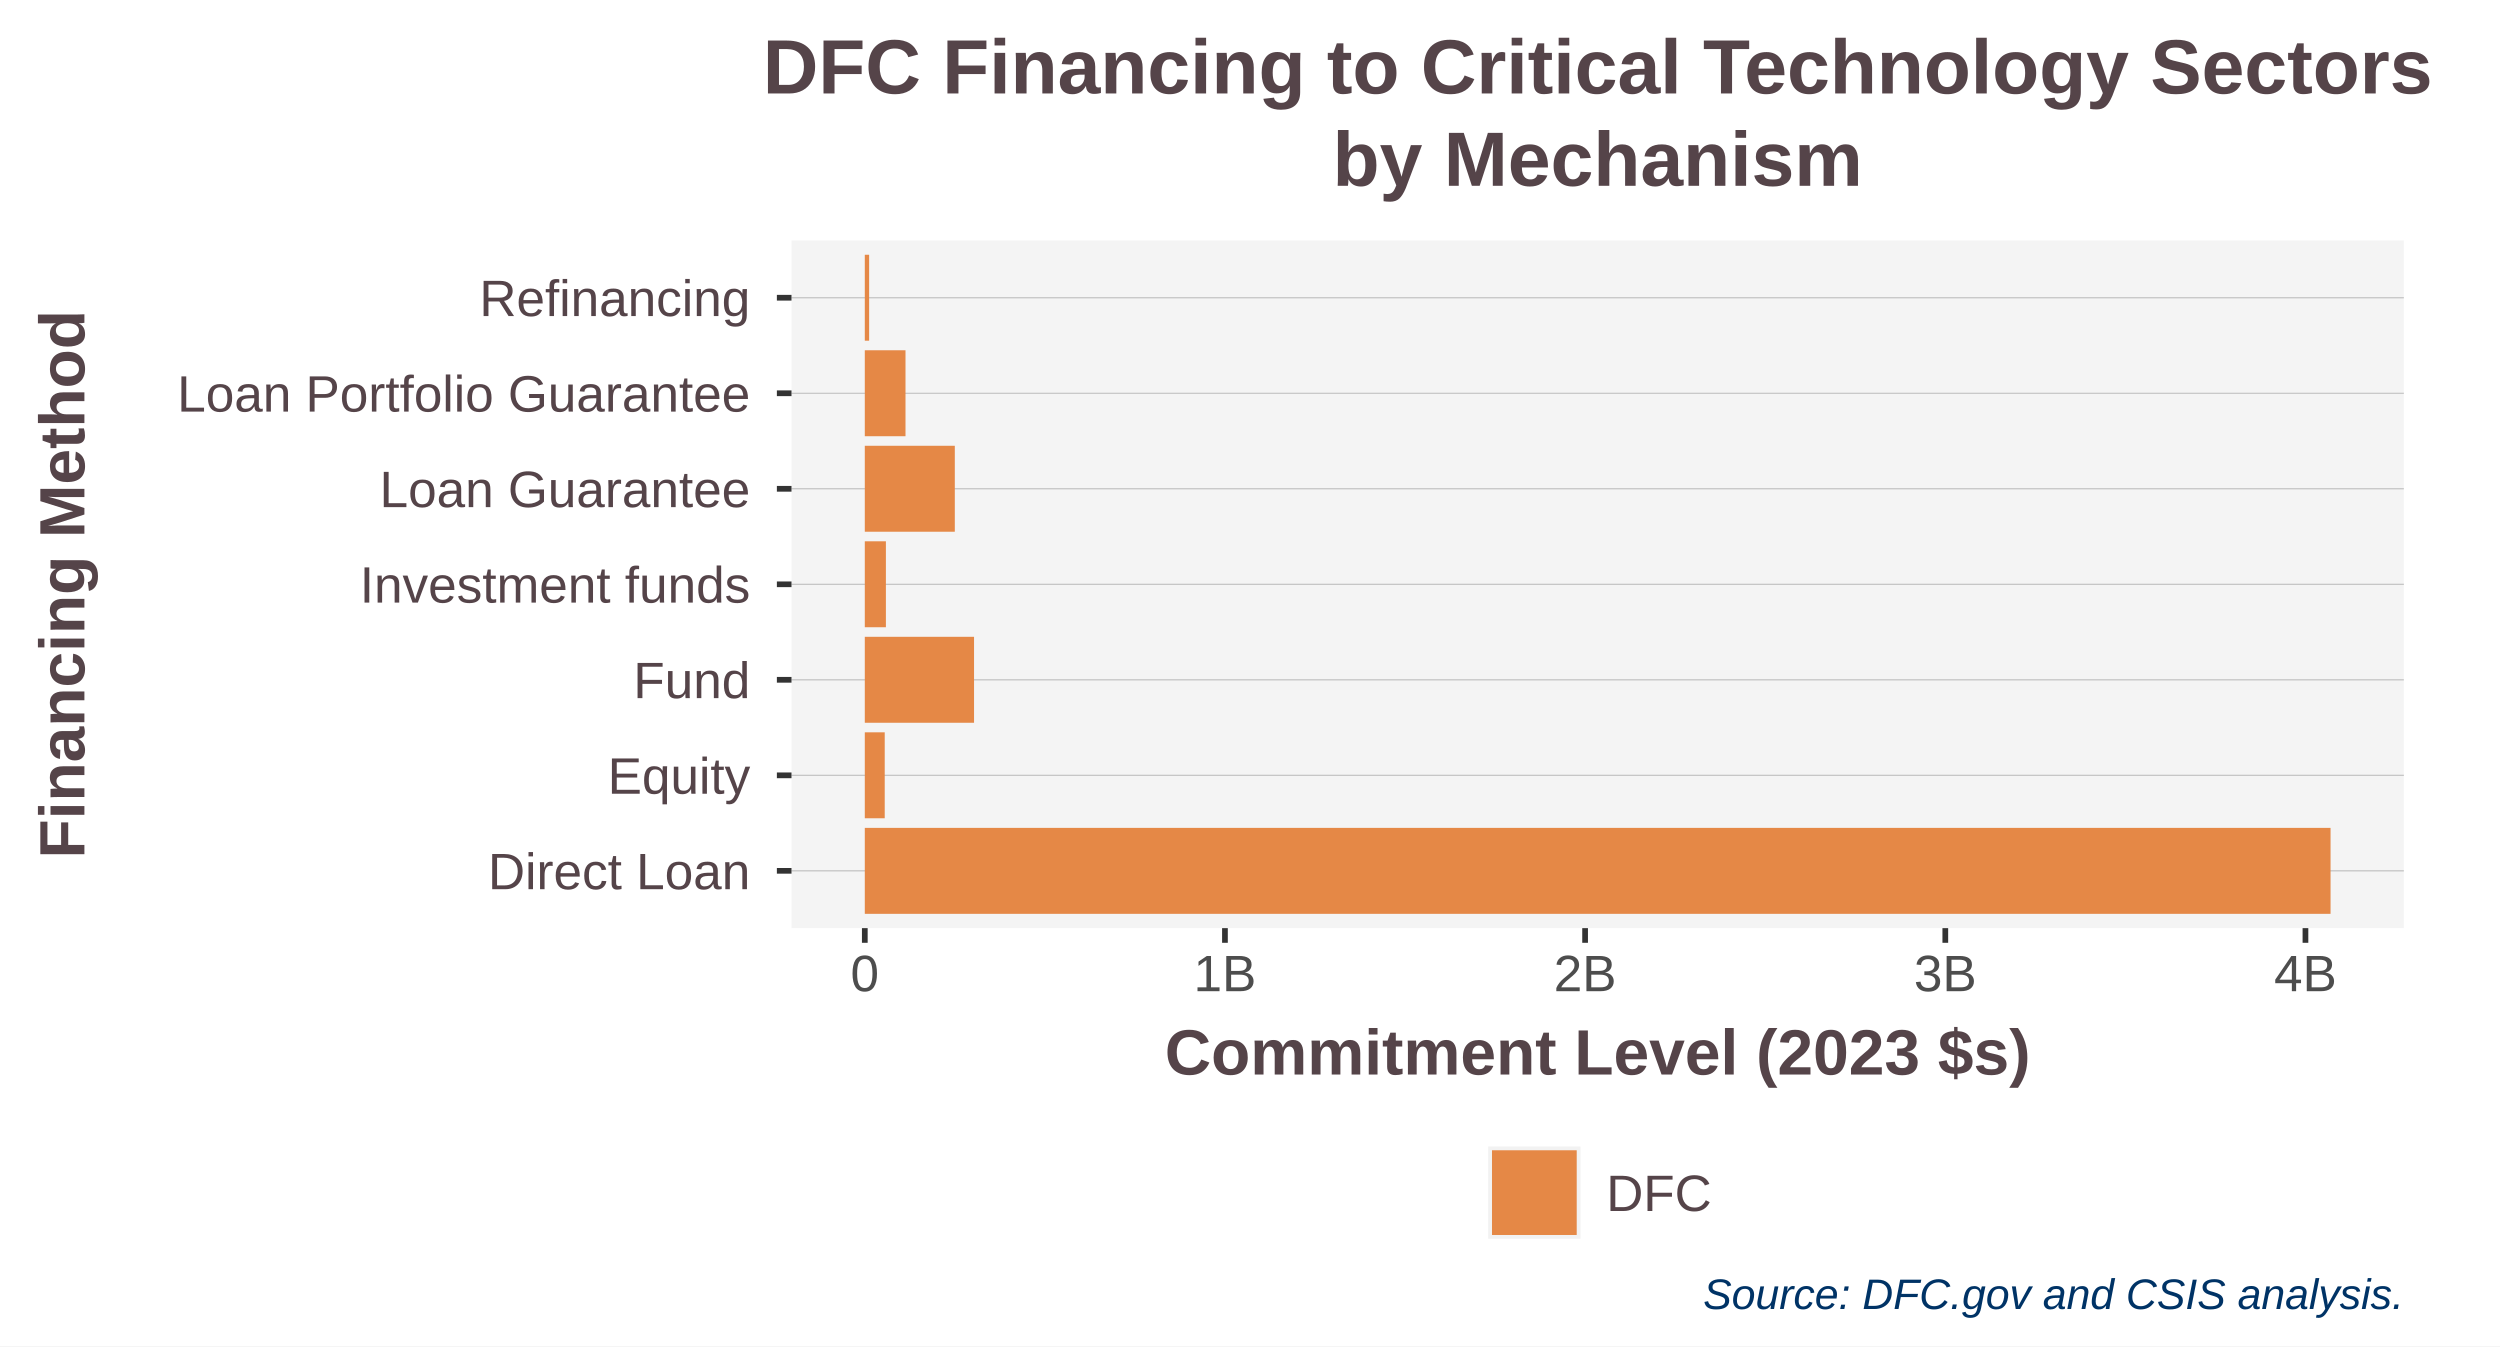
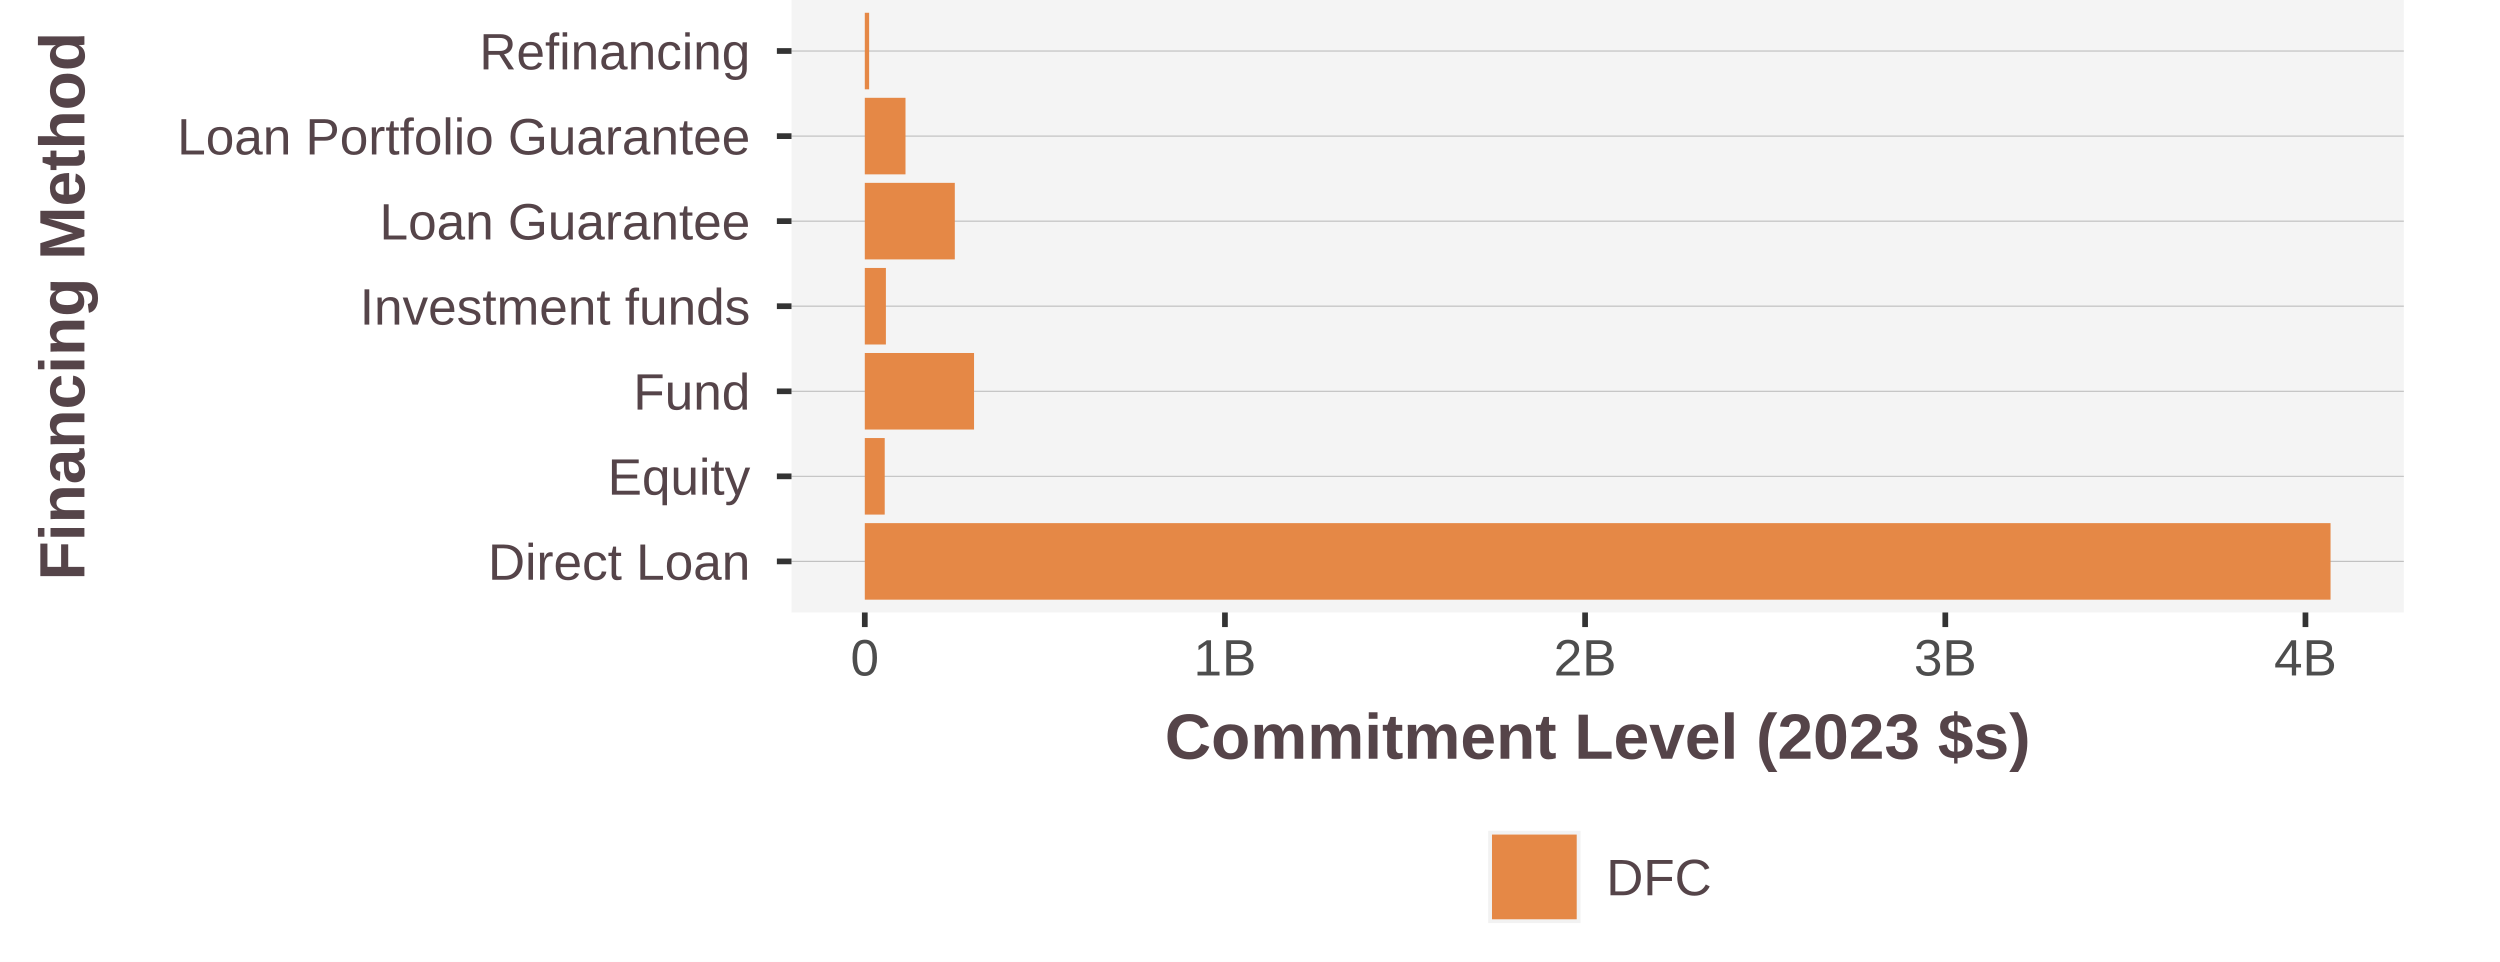
- <svg xmlns="http://www.w3.org/2000/svg" class="svglite" width="468.00pt" height="252.00pt" viewBox="0 0 468.00 252.00">
+ <svg xmlns="http://www.w3.org/2000/svg" class="svglite" width="468.00pt" height="180.00pt" viewBox="0 0 468.00 180.00">
  <defs>
    <style type="text/css">
    .svglite line, .svglite polyline, .svglite polygon, .svglite path, .svglite rect, .svglite circle {
      fill: none;
      stroke: #000000;
      stroke-linecap: round;
      stroke-linejoin: round;
      stroke-miterlimit: 10.00;
    }
    .svglite text {
      white-space: pre;
    }
  </style>
  </defs>
  <rect width="100%" height="100%" style="stroke: none; fill: #FFFFFF;" />
  <defs>
-     <clipPath id="cpMC4wMHw0NjguMDB8MC4wMHwyNTIuMDA=">
-       <rect x="0.00" y="0.00" width="468.00" height="252.00" />
+     <clipPath id="cpMC4wMHw0NjguMDB8MC4wMHwxODAuMDA=">
+       <rect x="0.00" y="0.00" width="468.00" height="180.00" />
    </clipPath>
  </defs>
-   <g clip-path="url(#cpMC4wMHw0NjguMDB8MC4wMHwyNTIuMDA=)">
-     <rect x="0.00" y="0.00" width="468.00" height="252.00" style="stroke-width: 1.07; stroke: #FFFFFF; fill: #FFFFFF;" />
+   <g clip-path="url(#cpMC4wMHw0NjguMDB8MC4wMHwxODAuMDA=)">
+     <rect x="0.00" y="0.00" width="468.00" height="180.00" style="stroke-width: 1.07; stroke: #FFFFFF; fill: #FFFFFF;" />
  </g>
  <defs>
-     <clipPath id="cpMTQ4LjE3fDQ1MC4wMHw0NS4wMXwxNzMuNzU=">
-       <rect x="148.17" y="45.01" width="301.83" height="128.74" />
+     <clipPath id="cpMTQ4LjE3fDQ1MC4wMHwwLjAwfDExNC42NQ==">
+       <rect x="148.17" y="0.00" width="301.83" height="114.65" />
    </clipPath>
  </defs>
-   <g clip-path="url(#cpMTQ4LjE3fDQ1MC4wMHw0NS4wMXwxNzMuNzU=)">
-     <rect x="148.17" y="45.01" width="301.83" height="128.74" style="stroke-width: 1.07; stroke: none; fill: #F4F4F4;" />
-     <polyline points="148.17,163.02 450.00,163.02 " style="stroke-width: 0.21; stroke: #BEBEBE; stroke-linecap: butt;" />
-     <polyline points="148.17,145.14 450.00,145.14 " style="stroke-width: 0.21; stroke: #BEBEBE; stroke-linecap: butt;" />
-     <polyline points="148.17,127.26 450.00,127.26 " style="stroke-width: 0.21; stroke: #BEBEBE; stroke-linecap: butt;" />
-     <polyline points="148.17,109.38 450.00,109.38 " style="stroke-width: 0.21; stroke: #BEBEBE; stroke-linecap: butt;" />
-     <polyline points="148.17,91.50 450.00,91.50 " style="stroke-width: 0.21; stroke: #BEBEBE; stroke-linecap: butt;" />
-     <polyline points="148.17,73.62 450.00,73.62 " style="stroke-width: 0.21; stroke: #BEBEBE; stroke-linecap: butt;" />
-     <polyline points="148.17,55.74 450.00,55.74 " style="stroke-width: 0.21; stroke: #BEBEBE; stroke-linecap: butt;" />
-     <rect x="161.89" y="154.98" width="274.39" height="16.09" style="stroke-width: 1.07; stroke: none; stroke-linecap: butt; stroke-linejoin: miter; fill: #E58846;" />
-     <rect x="161.89" y="137.09" width="3.73" height="16.09" style="stroke-width: 1.07; stroke: none; stroke-linecap: butt; stroke-linejoin: miter; fill: #E58846;" />
-     <rect x="161.89" y="119.21" width="20.45" height="16.09" style="stroke-width: 1.07; stroke: none; stroke-linecap: butt; stroke-linejoin: miter; fill: #E58846;" />
-     <rect x="161.89" y="101.33" width="3.95" height="16.09" style="stroke-width: 1.07; stroke: none; stroke-linecap: butt; stroke-linejoin: miter; fill: #E58846;" />
-     <rect x="161.89" y="83.45" width="16.85" height="16.09" style="stroke-width: 1.07; stroke: none; stroke-linecap: butt; stroke-linejoin: miter; fill: #E58846;" />
-     <rect x="161.89" y="65.57" width="7.62" height="16.09" style="stroke-width: 1.07; stroke: none; stroke-linecap: butt; stroke-linejoin: miter; fill: #E58846;" />
-     <rect x="161.89" y="47.69" width="0.81" height="16.09" style="stroke-width: 1.07; stroke: none; stroke-linecap: butt; stroke-linejoin: miter; fill: #E58846;" />
+   <g clip-path="url(#cpMTQ4LjE3fDQ1MC4wMHwwLjAwfDExNC42NQ==)">
+     <rect x="148.17" y="0.00" width="301.83" height="114.65" style="stroke-width: 1.07; stroke: none; fill: #F4F4F4;" />
+     <polyline points="148.17,105.09 450.00,105.09 " style="stroke-width: 0.21; stroke: #BEBEBE; stroke-linecap: butt;" />
+     <polyline points="148.17,89.17 450.00,89.17 " style="stroke-width: 0.21; stroke: #BEBEBE; stroke-linecap: butt;" />
+     <polyline points="148.17,73.25 450.00,73.25 " style="stroke-width: 0.21; stroke: #BEBEBE; stroke-linecap: butt;" />
+     <polyline points="148.17,57.32 450.00,57.32 " style="stroke-width: 0.21; stroke: #BEBEBE; stroke-linecap: butt;" />
+     <polyline points="148.17,41.40 450.00,41.40 " style="stroke-width: 0.21; stroke: #BEBEBE; stroke-linecap: butt;" />
+     <polyline points="148.17,25.48 450.00,25.48 " style="stroke-width: 0.21; stroke: #BEBEBE; stroke-linecap: butt;" />
+     <polyline points="148.17,9.55 450.00,9.55 " style="stroke-width: 0.21; stroke: #BEBEBE; stroke-linecap: butt;" />
+     <rect x="161.89" y="97.93" width="274.39" height="14.33" style="stroke-width: 1.07; stroke: none; stroke-linecap: butt; stroke-linejoin: miter; fill: #E58846;" />
+     <rect x="161.89" y="82.00" width="3.73" height="14.33" style="stroke-width: 1.07; stroke: none; stroke-linecap: butt; stroke-linejoin: miter; fill: #E58846;" />
+     <rect x="161.89" y="66.08" width="20.45" height="14.33" style="stroke-width: 1.07; stroke: none; stroke-linecap: butt; stroke-linejoin: miter; fill: #E58846;" />
+     <rect x="161.89" y="50.16" width="3.95" height="14.33" style="stroke-width: 1.07; stroke: none; stroke-linecap: butt; stroke-linejoin: miter; fill: #E58846;" />
+     <rect x="161.89" y="34.23" width="16.85" height="14.33" style="stroke-width: 1.07; stroke: none; stroke-linecap: butt; stroke-linejoin: miter; fill: #E58846;" />
+     <rect x="161.89" y="18.31" width="7.62" height="14.33" style="stroke-width: 1.07; stroke: none; stroke-linecap: butt; stroke-linejoin: miter; fill: #E58846;" />
+     <rect x="161.89" y="2.39" width="0.81" height="14.33" style="stroke-width: 1.07; stroke: none; stroke-linecap: butt; stroke-linejoin: miter; fill: #E58846;" />
  </g>
-   <g clip-path="url(#cpMC4wMHw0NjguMDB8MC4wMHwyNTIuMDA=)">
-     <text x="140.45" y="166.46" text-anchor="end" style="font-size: 9.60px;fill: #554449; font-family: &quot;Arial&quot;;" textLength="49.05px" lengthAdjust="spacingAndGlyphs">Direct Loan</text>
-     <text x="140.45" y="148.58" text-anchor="end" style="font-size: 9.60px;fill: #554449; font-family: &quot;Arial&quot;;" textLength="26.65px" lengthAdjust="spacingAndGlyphs">Equity</text>
-     <text x="140.45" y="130.69" text-anchor="end" style="font-size: 9.60px;fill: #554449; font-family: &quot;Arial&quot;;" textLength="21.87px" lengthAdjust="spacingAndGlyphs">Fund</text>
-     <text x="140.45" y="112.81" text-anchor="end" style="font-size: 9.60px;fill: #554449; font-family: &quot;Arial&quot;;" textLength="73.04px" lengthAdjust="spacingAndGlyphs">Investment funds</text>
-     <text x="140.45" y="94.93" text-anchor="end" style="font-size: 9.60px;fill: #554449; font-family: &quot;Arial&quot;;" textLength="69.34px" lengthAdjust="spacingAndGlyphs">Loan Guarantee</text>
-     <text x="140.45" y="77.05" text-anchor="end" style="font-size: 9.60px;fill: #554449; font-family: &quot;Arial&quot;;" textLength="107.19px" lengthAdjust="spacingAndGlyphs">Loan Portfolio Guarantee</text>
-     <text x="140.45" y="59.17" text-anchor="end" style="font-size: 9.60px;fill: #554449; font-family: &quot;Arial&quot;;" textLength="50.66px" lengthAdjust="spacingAndGlyphs">Refinancing</text>
-     <polyline points="145.43,163.02 148.17,163.02 " style="stroke-width: 1.07; stroke: #333333; stroke-linecap: butt;" />
-     <polyline points="145.43,145.14 148.17,145.14 " style="stroke-width: 1.07; stroke: #333333; stroke-linecap: butt;" />
-     <polyline points="145.43,127.26 148.17,127.26 " style="stroke-width: 1.07; stroke: #333333; stroke-linecap: butt;" />
-     <polyline points="145.43,109.38 148.17,109.38 " style="stroke-width: 1.07; stroke: #333333; stroke-linecap: butt;" />
-     <polyline points="145.43,91.50 148.17,91.50 " style="stroke-width: 1.07; stroke: #333333; stroke-linecap: butt;" />
-     <polyline points="145.43,73.62 148.17,73.62 " style="stroke-width: 1.07; stroke: #333333; stroke-linecap: butt;" />
-     <polyline points="145.43,55.74 148.17,55.74 " style="stroke-width: 1.07; stroke: #333333; stroke-linecap: butt;" />
-     <polyline points="161.89,176.49 161.89,173.75 " style="stroke-width: 1.07; stroke: #333333; stroke-linecap: butt;" />
-     <polyline points="229.31,176.49 229.31,173.75 " style="stroke-width: 1.07; stroke: #333333; stroke-linecap: butt;" />
-     <polyline points="296.73,176.49 296.73,173.75 " style="stroke-width: 1.07; stroke: #333333; stroke-linecap: butt;" />
-     <polyline points="364.16,176.49 364.16,173.75 " style="stroke-width: 1.07; stroke: #333333; stroke-linecap: butt;" />
-     <polyline points="431.58,176.49 431.58,173.75 " style="stroke-width: 1.07; stroke: #333333; stroke-linecap: butt;" />
-     <text x="161.89" y="185.55" text-anchor="middle" style="font-size: 9.60px;fill: #4D4D4D; font-family: &quot;Arial&quot;;" textLength="5.34px" lengthAdjust="spacingAndGlyphs">0</text>
-     <text x="229.31" y="185.55" text-anchor="middle" style="font-size: 9.60px;fill: #4D4D4D; font-family: &quot;Arial&quot;;" textLength="11.73px" lengthAdjust="spacingAndGlyphs">1B</text>
-     <text x="296.73" y="185.55" text-anchor="middle" style="font-size: 9.60px;fill: #4D4D4D; font-family: &quot;Arial&quot;;" textLength="11.73px" lengthAdjust="spacingAndGlyphs">2B</text>
-     <text x="364.16" y="185.55" text-anchor="middle" style="font-size: 9.60px;fill: #4D4D4D; font-family: &quot;Arial&quot;;" textLength="11.73px" lengthAdjust="spacingAndGlyphs">3B</text>
-     <text x="431.58" y="185.55" text-anchor="middle" style="font-size: 9.60px;fill: #4D4D4D; font-family: &quot;Arial&quot;;" textLength="11.73px" lengthAdjust="spacingAndGlyphs">4B</text>
-     <text x="299.08" y="201.15" text-anchor="middle" style="font-size: 12.00px; font-weight: bold;fill: #554449; font-family: &quot;Arial&quot;;" textLength="162.06px" lengthAdjust="spacingAndGlyphs">Commitment Level (2023 $s)</text>
-     <text transform="translate(15.80,109.38) rotate(-90)" text-anchor="middle" style="font-size: 12.00px; font-weight: bold;fill: #554449; font-family: &quot;Arial&quot;;" textLength="102.66px" lengthAdjust="spacingAndGlyphs">Financing Method</text>
-     <rect x="275.76" y="214.62" width="46.65" height="17.28" style="stroke-width: 1.07; stroke: none; fill: #FFFFFF;" />
-     <rect x="278.59" y="214.62" width="17.28" height="17.28" style="stroke-width: 1.07; stroke: none; fill: #F2F2F2;" />
-     <rect x="279.30" y="215.33" width="15.86" height="15.86" style="stroke-width: 1.07; stroke: none; stroke-linecap: butt; stroke-linejoin: miter; fill: #E58846;" />
-     <text x="300.70" y="226.70" style="font-size: 9.60px;fill: #554449; font-family: &quot;Arial&quot;;" textLength="19.71px" lengthAdjust="spacingAndGlyphs">DFC</text>
-     <text x="299.08" y="17.50" text-anchor="middle" style="font-size: 14.40px; font-weight: bold;fill: #554449; font-family: &quot;Arial&quot;;" textLength="312.41px" lengthAdjust="spacingAndGlyphs">DFC Financing to Critical Technology Sectors</text>
-     <text x="299.08" y="34.78" text-anchor="middle" style="font-size: 14.40px; font-weight: bold;fill: #554449; font-family: &quot;Arial&quot;;" textLength="99.18px" lengthAdjust="spacingAndGlyphs">by Mechanism</text>
-     <text x="450.00" y="245.05" text-anchor="end" style="font-size: 8.00px; font-style: italic;fill: #003366; font-family: &quot;Arial&quot;;" textLength="133.42px" lengthAdjust="spacingAndGlyphs">Source:  DFC.gov and CSIS analysis.</text>
+   <g clip-path="url(#cpMC4wMHw0NjguMDB8MC4wMHwxODAuMDA=)">
+     <text x="140.45" y="108.53" text-anchor="end" style="font-size: 9.60px;fill: #554449; font-family: &quot;Arial&quot;;" textLength="49.05px" lengthAdjust="spacingAndGlyphs">Direct Loan</text>
+     <text x="140.45" y="92.60" text-anchor="end" style="font-size: 9.60px;fill: #554449; font-family: &quot;Arial&quot;;" textLength="26.65px" lengthAdjust="spacingAndGlyphs">Equity</text>
+     <text x="140.45" y="76.68" text-anchor="end" style="font-size: 9.60px;fill: #554449; font-family: &quot;Arial&quot;;" textLength="21.87px" lengthAdjust="spacingAndGlyphs">Fund</text>
+     <text x="140.45" y="60.76" text-anchor="end" style="font-size: 9.60px;fill: #554449; font-family: &quot;Arial&quot;;" textLength="73.04px" lengthAdjust="spacingAndGlyphs">Investment funds</text>
+     <text x="140.45" y="44.83" text-anchor="end" style="font-size: 9.60px;fill: #554449; font-family: &quot;Arial&quot;;" textLength="69.34px" lengthAdjust="spacingAndGlyphs">Loan Guarantee</text>
+     <text x="140.45" y="28.91" text-anchor="end" style="font-size: 9.60px;fill: #554449; font-family: &quot;Arial&quot;;" textLength="107.19px" lengthAdjust="spacingAndGlyphs">Loan Portfolio Guarantee</text>
+     <text x="140.45" y="12.99" text-anchor="end" style="font-size: 9.60px;fill: #554449; font-family: &quot;Arial&quot;;" textLength="50.66px" lengthAdjust="spacingAndGlyphs">Refinancing</text>
+     <polyline points="145.43,105.09 148.17,105.09 " style="stroke-width: 1.07; stroke: #333333; stroke-linecap: butt;" />
+     <polyline points="145.43,89.17 148.17,89.17 " style="stroke-width: 1.07; stroke: #333333; stroke-linecap: butt;" />
+     <polyline points="145.43,73.25 148.17,73.25 " style="stroke-width: 1.07; stroke: #333333; stroke-linecap: butt;" />
+     <polyline points="145.43,57.32 148.17,57.32 " style="stroke-width: 1.07; stroke: #333333; stroke-linecap: butt;" />
+     <polyline points="145.43,41.40 148.17,41.40 " style="stroke-width: 1.07; stroke: #333333; stroke-linecap: butt;" />
+     <polyline points="145.43,25.48 148.17,25.48 " style="stroke-width: 1.07; stroke: #333333; stroke-linecap: butt;" />
+     <polyline points="145.43,9.55 148.17,9.55 " style="stroke-width: 1.07; stroke: #333333; stroke-linecap: butt;" />
+     <polyline points="161.89,117.39 161.89,114.65 " style="stroke-width: 1.07; stroke: #333333; stroke-linecap: butt;" />
+     <polyline points="229.31,117.39 229.31,114.65 " style="stroke-width: 1.07; stroke: #333333; stroke-linecap: butt;" />
+     <polyline points="296.73,117.39 296.73,114.65 " style="stroke-width: 1.07; stroke: #333333; stroke-linecap: butt;" />
+     <polyline points="364.16,117.39 364.16,114.65 " style="stroke-width: 1.07; stroke: #333333; stroke-linecap: butt;" />
+     <polyline points="431.58,117.39 431.58,114.65 " style="stroke-width: 1.07; stroke: #333333; stroke-linecap: butt;" />
+     <text x="161.89" y="126.45" text-anchor="middle" style="font-size: 9.60px;fill: #4D4D4D; font-family: &quot;Arial&quot;;" textLength="5.34px" lengthAdjust="spacingAndGlyphs">0</text>
+     <text x="229.31" y="126.45" text-anchor="middle" style="font-size: 9.60px;fill: #4D4D4D; font-family: &quot;Arial&quot;;" textLength="11.73px" lengthAdjust="spacingAndGlyphs">1B</text>
+     <text x="296.73" y="126.45" text-anchor="middle" style="font-size: 9.60px;fill: #4D4D4D; font-family: &quot;Arial&quot;;" textLength="11.73px" lengthAdjust="spacingAndGlyphs">2B</text>
+     <text x="364.16" y="126.45" text-anchor="middle" style="font-size: 9.60px;fill: #4D4D4D; font-family: &quot;Arial&quot;;" textLength="11.73px" lengthAdjust="spacingAndGlyphs">3B</text>
+     <text x="431.58" y="126.45" text-anchor="middle" style="font-size: 9.60px;fill: #4D4D4D; font-family: &quot;Arial&quot;;" textLength="11.73px" lengthAdjust="spacingAndGlyphs">4B</text>
+     <text x="299.08" y="142.04" text-anchor="middle" style="font-size: 12.00px; font-weight: bold;fill: #554449; font-family: &quot;Arial&quot;;" textLength="162.06px" lengthAdjust="spacingAndGlyphs">Commitment Level (2023 $s)</text>
+     <text transform="translate(15.80,57.32) rotate(-90)" text-anchor="middle" style="font-size: 12.00px; font-weight: bold;fill: #554449; font-family: &quot;Arial&quot;;" textLength="102.66px" lengthAdjust="spacingAndGlyphs">Financing Method</text>
+     <rect x="275.76" y="155.52" width="46.65" height="17.28" style="stroke-width: 1.07; stroke: none; fill: #FFFFFF;" />
+     <rect x="278.59" y="155.52" width="17.28" height="17.28" style="stroke-width: 1.07; stroke: none; fill: #F2F2F2;" />
+     <rect x="279.30" y="156.23" width="15.86" height="15.86" style="stroke-width: 1.07; stroke: none; stroke-linecap: butt; stroke-linejoin: miter; fill: #E58846;" />
+     <text x="300.70" y="167.59" style="font-size: 9.60px;fill: #554449; font-family: &quot;Arial&quot;;" textLength="19.71px" lengthAdjust="spacingAndGlyphs">DFC</text>
  </g>
</svg>
